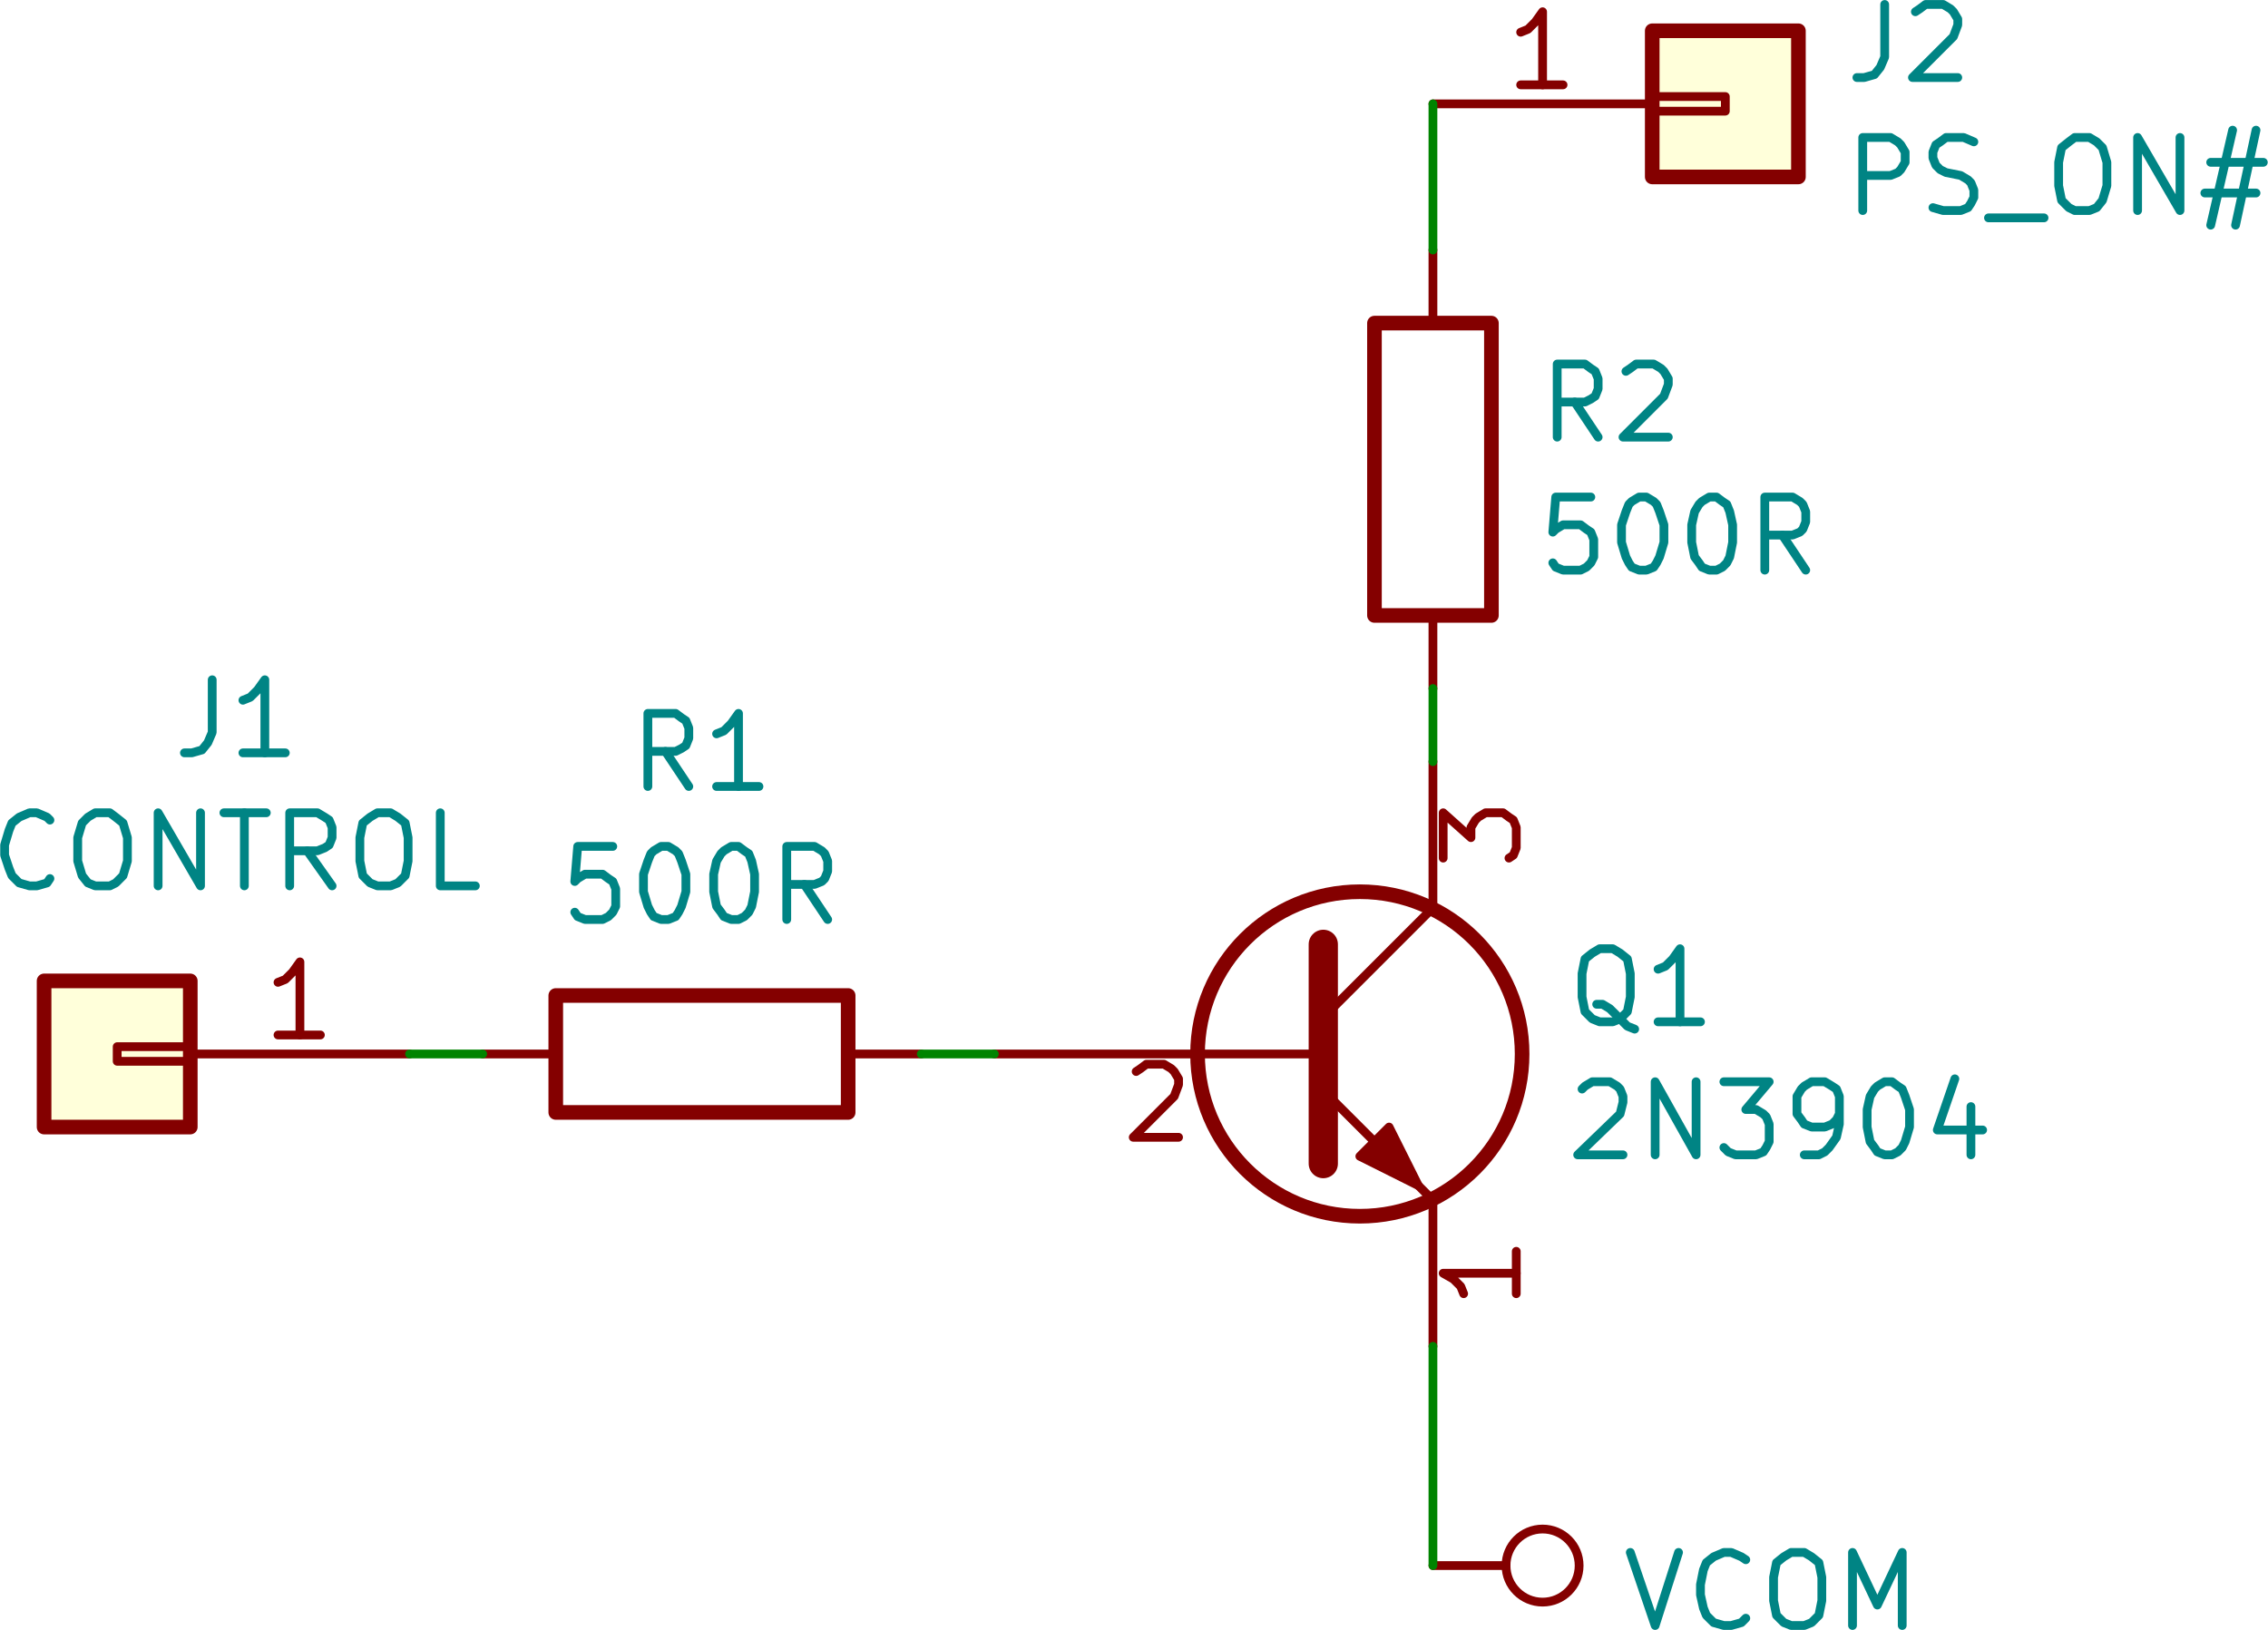
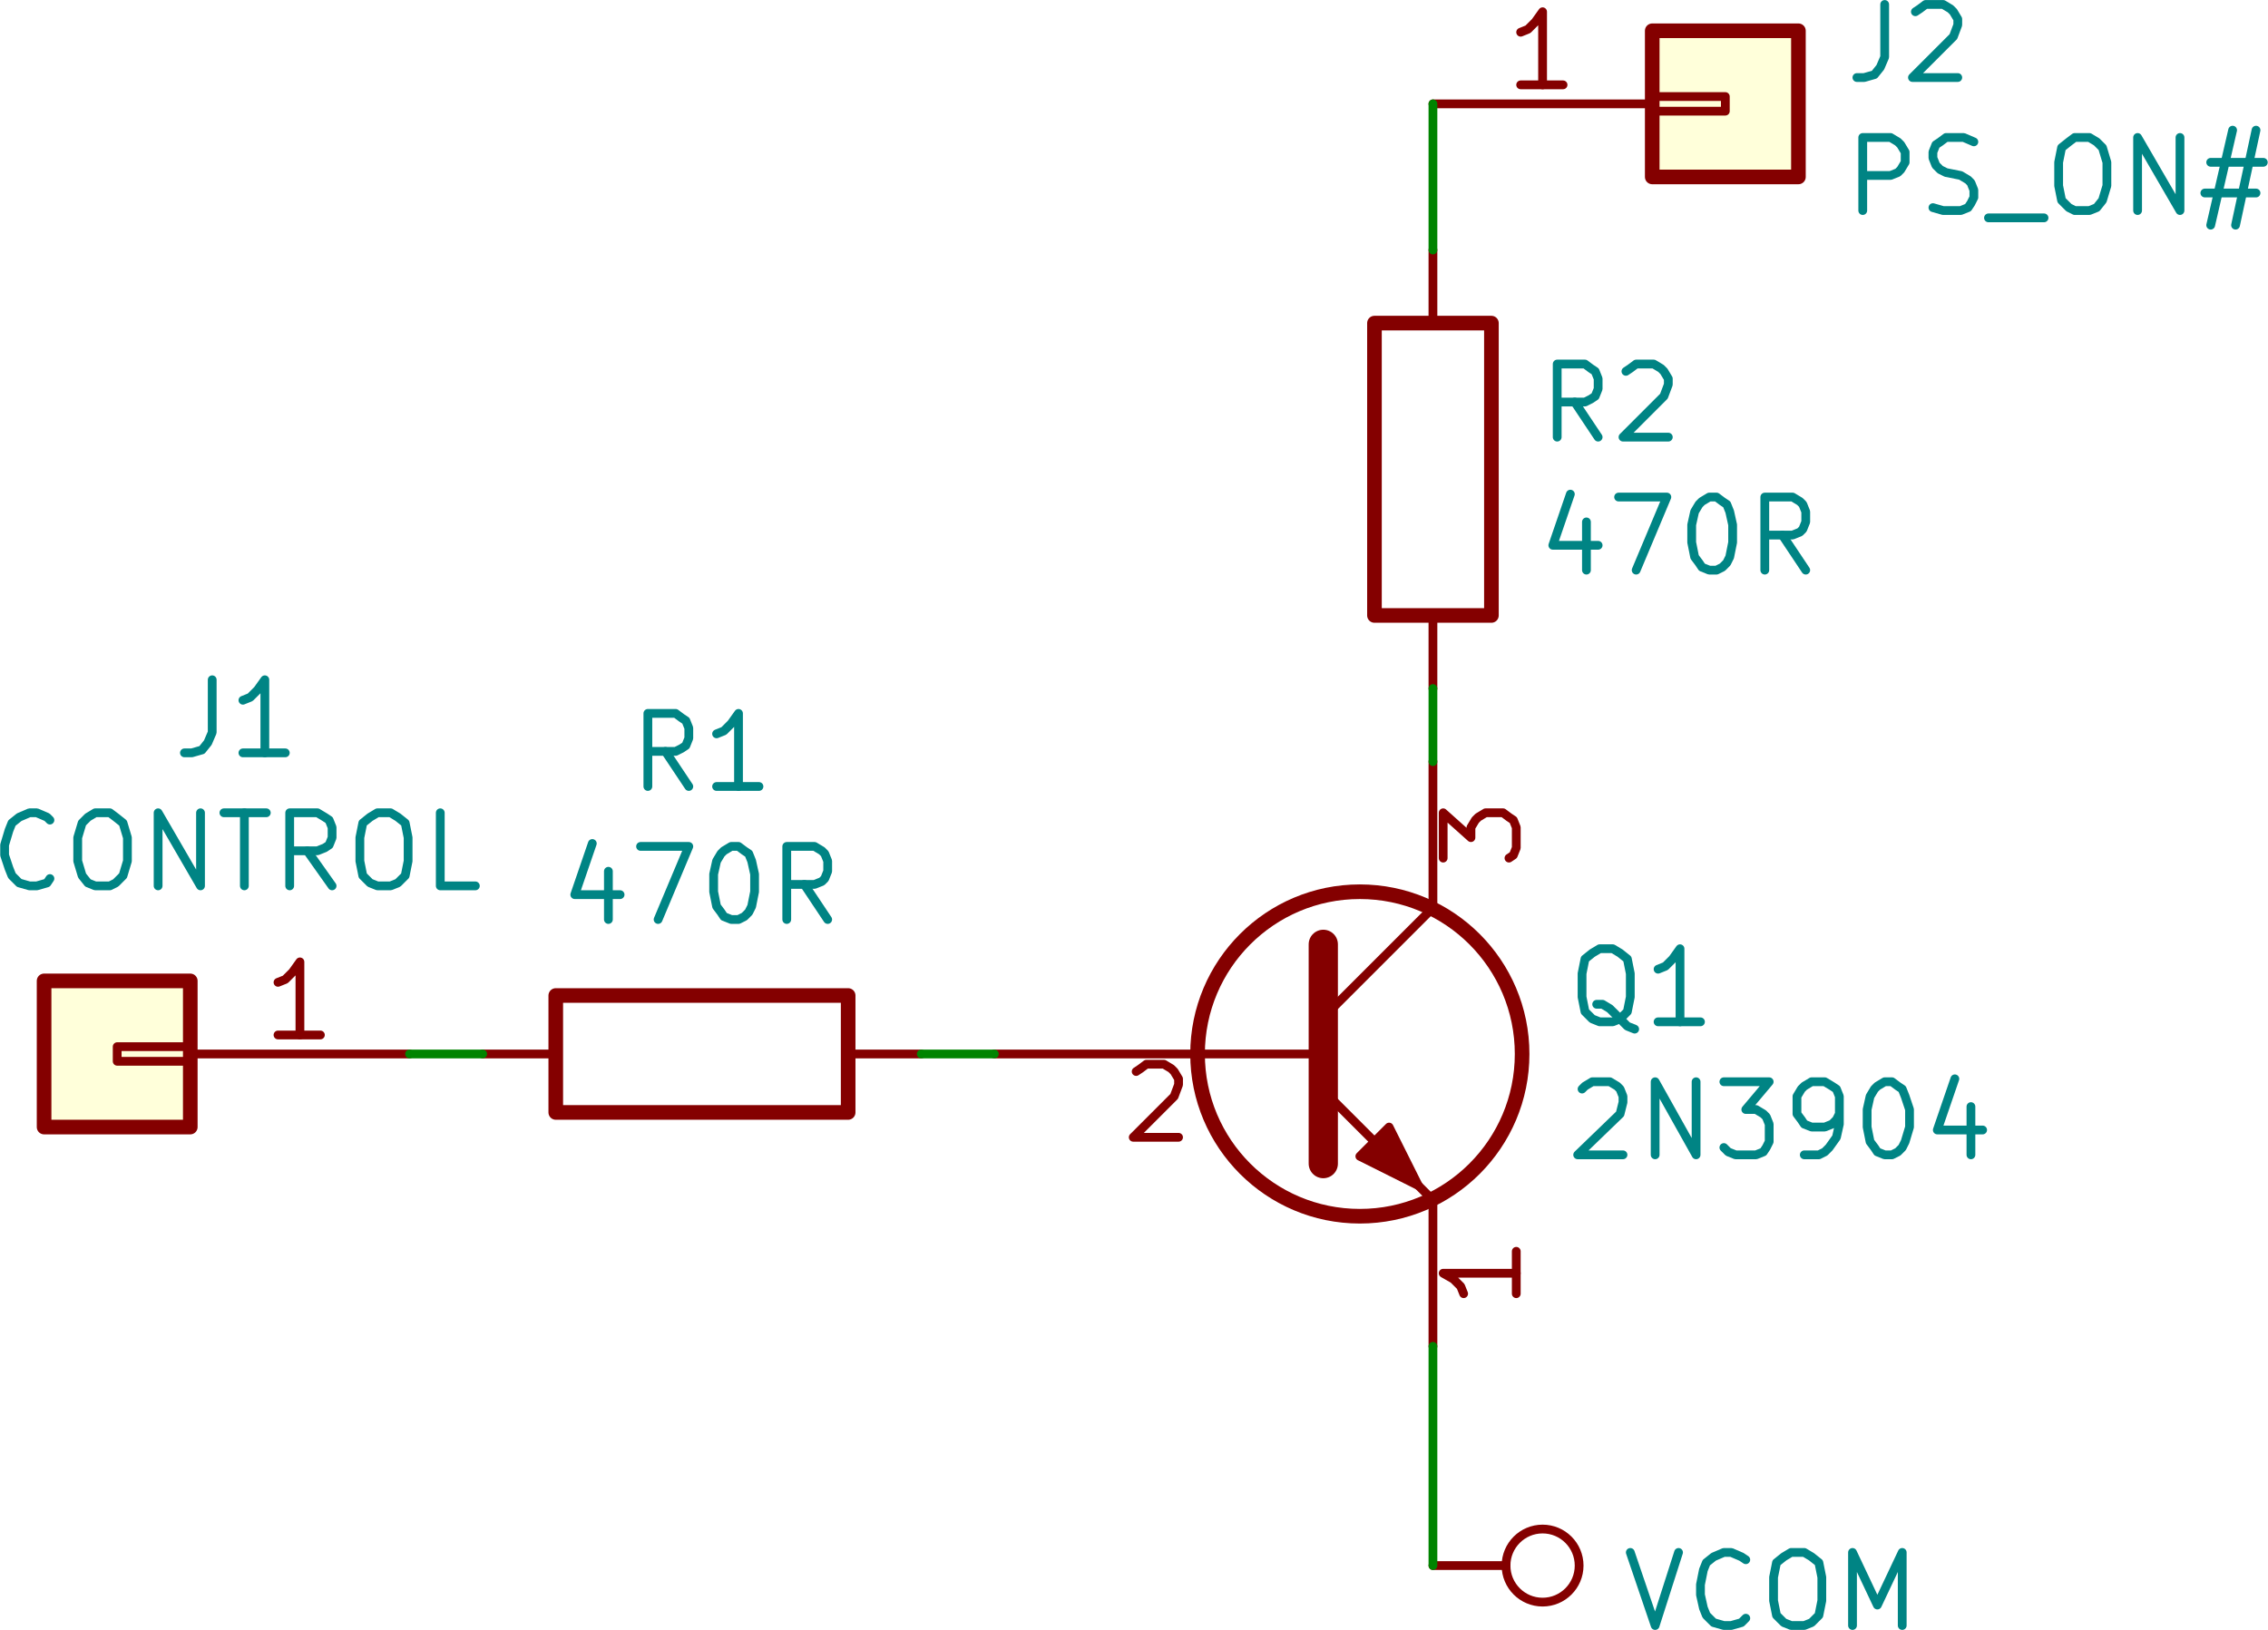
- <svg xmlns="http://www.w3.org/2000/svg" version="1.1" width="3.94cm" height="2.832cm" viewBox="0 0 15510.425 11150.856" id="svg286">
-   <defs id="defs290" />
+ <svg xmlns="http://www.w3.org/2000/svg" version="1.1" width="3.94cm" height="2.832cm" viewBox="0 0 15510.425 11150.856" id="svg290">
+   <defs id="defs294" />
  <g style="fill:#000000;fill-opacity:1;stroke:#000000;stroke-linecap:round;stroke-linejoin:round;stroke-opacity:1" id="g6" transform="translate(-44700,-23789.573)" />
  <g style="fill:#000000;fill-opacity:0;stroke:#000000;stroke-width:0;stroke-linecap:round;stroke-linejoin:round;stroke-opacity:1" id="g70" transform="translate(-44700,-23789.573)">
    <g id="g8" />
    <g style="fill:#840000;fill-opacity:0;stroke:#840000;stroke-width:0;stroke-linecap:round;stroke-linejoin:round;stroke-opacity:1" id="g10" />
    <g style="fill:#840000;fill-opacity:0;stroke:#840000;stroke-width:100;stroke-linecap:round;stroke-linejoin:round;stroke-opacity:1" id="g14">
      <circle cx="54000" cy="31000" r="1110" id="circle12" />
    </g>
    <g style="fill:#840000;fill-opacity:0;stroke:#840000;stroke-width:60;stroke-linecap:round;stroke-linejoin:round;stroke-opacity:1" id="g20">
      <path style="fill:none;fill-opacity:0;stroke:#840000;stroke-width:60;stroke-linecap:round;stroke-linejoin:round;stroke-opacity:1" d="m 53750,30750 750,-750 z" id="path16" />
      <path style="fill:none;fill-opacity:0;stroke:#840000;stroke-width:60;stroke-linecap:round;stroke-linejoin:round;stroke-opacity:1" d="m 53750,31250 750,750 v 0 z" id="path18" />
    </g>
    <g style="fill:#840000;fill-opacity:0;stroke:#840000;stroke-width:200;stroke-linecap:round;stroke-linejoin:round;stroke-opacity:1" id="g24">
      <path style="fill:none;fill-opacity:0;stroke:#840000;stroke-width:200;stroke-linecap:round;stroke-linejoin:round;stroke-opacity:1" d="m 53750,30250 v 1500 0 z" id="path22" />
    </g>
    <g style="fill:#840000;fill-opacity:1;stroke:#840000;stroke-width:60;stroke-linecap:round;stroke-linejoin:round;stroke-opacity:1" id="g28">
      <path style="fill:#840000;fill-opacity:1;fill-rule:evenodd;stroke:#840000;stroke-width:60;stroke-linecap:round;stroke-linejoin:round;stroke-opacity:1" d="m 54000,31700 200,-200 200,400 z" id="path26" />
    </g>
    <g style="fill:#840000;fill-opacity:0;stroke:#840000;stroke-width:60;stroke-linecap:round;stroke-linejoin:round;stroke-opacity:1" id="g44">
      <path d="m 54500,32000 v 1000" id="path30" />
      <path d="m 55070,32350 v 290" id="path32" />
      <path d="m 55070,32500 h -500 l 70,40 50,50 20,50" id="path34" />
      <path d="M 53750,31000 H 51500" id="path36" />
      <path d="m 52470,31120 30,-20 40,-30 h 120 l 50,30 20,20 30,50 v 40 l -30,80 -280,280 h 310" id="path38" />
      <path d="M 54500,30000 V 29000" id="path40" />
      <path d="m 54570,29660 v -310 l 190,170 v -70 l 30,-50 20,-20 50,-30 h 120 l 40,30 30,20 20,50 v 140 l -20,50 -30,20" id="path42" />
    </g>
    <g style="fill:#008484;fill-opacity:0;stroke:#008484;stroke-width:60;stroke-linecap:round;stroke-linejoin:round;stroke-opacity:1" id="g68">
      <path d="m 55880,30830 -50,-20 -50,-50 -70,-70 -50,-30 h -40" id="path46" />
      <path d="m 55640,30780 -50,-20 -50,-50 -20,-100 v -160 l 20,-100 50,-40 50,-30 h 90 l 50,30 50,40 20,100 v 160 l -20,100 -50,50 -50,20 h -90" id="path48" />
      <path d="m 56330,30780 h -290" id="path50" />
      <path d="m 56190,30780 v -500 l -50,70 -50,50 -50,20" id="path52" />
      <path d="m 55520,31240 20,-20 50,-30 h 120 l 50,30 20,20 20,50 v 40 l -20,80 -290,280 h 310" id="path54" />
      <path d="m 56020,31690 v -500 l 280,500 v -500" id="path56" />
      <path d="m 56490,31190 h 310 l -160,190 h 70 l 50,30 20,20 20,50 v 120 l -20,40 -20,30 -50,20 h -140 l -50,-20 -30,-30" id="path58" />
      <path d="m 57040,31690 h 100 l 40,-20 30,-30 50,-70 20,-90 v -190 l -20,-50 -30,-20 -50,-30 h -90 l -50,30 -20,20 -30,50 v 120 l 30,40 20,30 50,20 h 90 l 50,-20 30,-30 20,-40" id="path60" />
      <path d="m 57590,31190 h 50 l 40,30 30,20 20,50 30,90 v 120 l -30,100 -20,40 -30,30 -40,20 h -50 l -50,-20 -20,-30 -30,-40 -20,-100 v -120 l 20,-90 30,-50 20,-20 50,-30" id="path62" />
      <path d="m 58180,31360 v 330" id="path64" />
      <path d="m 58070,31170 -120,350 h 310" id="path66" />
    </g>
  </g>
-   <g style="fill:#008484;fill-opacity:0;stroke:#008484;stroke-width:0;stroke-linecap:round;stroke-linejoin:round;stroke-opacity:1" id="g106" transform="translate(-44700,-23789.573)">
+   <g style="fill:#008484;fill-opacity:0;stroke:#008484;stroke-width:0;stroke-linecap:round;stroke-linejoin:round;stroke-opacity:1" id="g108" transform="translate(-44700,-23789.573)">
    <g id="g72" />
    <g style="fill:#840000;fill-opacity:0;stroke:#840000;stroke-width:0;stroke-linecap:round;stroke-linejoin:round;stroke-opacity:1" id="g74" />
    <g style="fill:#840000;fill-opacity:0;stroke:#840000;stroke-width:100;stroke-linecap:round;stroke-linejoin:round;stroke-opacity:1" id="g78">
      <rect x="48500" y="30600" width="2000" height="800" rx="0" id="rect76" />
    </g>
    <g style="fill:#840000;fill-opacity:0;stroke:#840000;stroke-width:60;stroke-linecap:round;stroke-linejoin:round;stroke-opacity:1" id="g84">
      <path d="m 50500,31000 h 500" id="path80" />
      <path d="m 48500,31000 h -500" id="path82" />
    </g>
-     <g style="fill:#008484;fill-opacity:0;stroke:#008484;stroke-width:60;stroke-linecap:round;stroke-linejoin:round;stroke-opacity:1" id="g104">
+     <g style="fill:#008484;fill-opacity:0;stroke:#008484;stroke-width:60;stroke-linecap:round;stroke-linejoin:round;stroke-opacity:1" id="g106">
      <path d="m 49410,29170 -160,-240" id="path86" />
      <path d="m 49130,29170 v -500 h 190 l 40,30 30,20 20,50 v 70 l -20,50 -30,20 -40,20 h -190" id="path88" />
      <path d="m 49890,29170 h -290" id="path90" />
      <path d="m 49750,29170 v -500 l -50,70 -50,50 -50,20" id="path92" />
-       <path d="m 48890,29580 h -240 l -20,240 20,-20 50,-30 h 120 l 40,30 30,20 20,50 v 120 l -20,40 -30,30 -40,20 h -120 l -50,-20 -20,-30" id="path94" />
-       <path d="m 49220,29580 h 50 l 50,30 20,20 20,50 30,90 v 120 l -30,100 -20,40 -20,30 -50,20 h -50 l -50,-20 -20,-30 -20,-40 -30,-100 v -120 l 30,-90 20,-50 20,-20 50,-30" id="path96" />
-       <path d="m 49700,29580 h 50 l 40,30 30,20 20,50 20,90 v 120 l -20,100 -20,40 -30,30 -40,20 h -50 l -50,-20 -20,-30 -30,-40 -20,-100 v -120 l 20,-90 30,-50 20,-20 50,-30" id="path98" />
-       <path d="m 50360,30080 -160,-240" id="path100" />
-       <path d="m 50080,30080 v -500 h 190 l 50,30 20,20 20,50 v 70 l -20,50 -20,20 -50,20 h -190" id="path102" />
+       <path d="m 48860,29750 v 330" id="path94" />
+       <path d="m 48750,29560 -120,350 h 310" id="path96" />
+       <path d="m 49080,29580 h 330 l -210,500" id="path98" />
+       <path d="m 49700,29580 h 50 l 40,30 30,20 20,50 20,90 v 120 l -20,100 -20,40 -30,30 -40,20 h -50 l -50,-20 -20,-30 -30,-40 -20,-100 v -120 l 20,-90 30,-50 20,-20 50,-30" id="path100" />
+       <path d="m 50360,30080 -160,-240" id="path102" />
+       <path d="m 50080,30080 v -500 h 190 l 50,30 20,20 20,50 v 70 l -20,50 -20,20 -50,20 h -190" id="path104" />
    </g>
  </g>
-   <g style="fill:#008484;fill-opacity:0;stroke:#008484;stroke-width:0;stroke-linecap:round;stroke-linejoin:round;stroke-opacity:1" id="g140" transform="translate(-44700,-23789.573)">
-     <g id="g108" />
-     <g style="fill:#840000;fill-opacity:0;stroke:#840000;stroke-width:0;stroke-linecap:round;stroke-linejoin:round;stroke-opacity:1" id="g110" />
-     <g style="fill:#840000;fill-opacity:0;stroke:#840000;stroke-width:100;stroke-linecap:round;stroke-linejoin:round;stroke-opacity:1" id="g114">
-       <rect x="54100" y="26000" width="800" height="2000" rx="0" id="rect112" />
+   <g style="fill:#008484;fill-opacity:0;stroke:#008484;stroke-width:0;stroke-linecap:round;stroke-linejoin:round;stroke-opacity:1" id="g144" transform="translate(-44700,-23789.573)">
+     <g id="g110" />
+     <g style="fill:#840000;fill-opacity:0;stroke:#840000;stroke-width:0;stroke-linecap:round;stroke-linejoin:round;stroke-opacity:1" id="g112" />
+     <g style="fill:#840000;fill-opacity:0;stroke:#840000;stroke-width:100;stroke-linecap:round;stroke-linejoin:round;stroke-opacity:1" id="g116">
+       <rect x="54100" y="26000" width="800" height="2000" rx="0" id="rect114" />
    </g>
-     <g style="fill:#840000;fill-opacity:0;stroke:#840000;stroke-width:60;stroke-linecap:round;stroke-linejoin:round;stroke-opacity:1" id="g120">
-       <path d="m 54500,26000 v -500" id="path116" />
-       <path d="m 54500,28000 v 500" id="path118" />
+     <g style="fill:#840000;fill-opacity:0;stroke:#840000;stroke-width:60;stroke-linecap:round;stroke-linejoin:round;stroke-opacity:1" id="g122">
+       <path d="m 54500,26000 v -500" id="path118" />
+       <path d="m 54500,28000 v 500" id="path120" />
    </g>
-     <g style="fill:#008484;fill-opacity:0;stroke:#008484;stroke-width:60;stroke-linecap:round;stroke-linejoin:round;stroke-opacity:1" id="g138">
-       <path d="m 55630,26780 -160,-240" id="path122" />
-       <path d="m 55350,26780 v -500 h 190 l 40,30 30,20 20,50 v 70 l -20,50 -30,20 -40,20 h -190" id="path124" />
-       <path d="m 55820,26330 30,-20 40,-30 h 120 l 50,30 20,20 30,50 v 40 l -30,80 -280,280 h 310" id="path126" />
-       <path d="m 55580,27190 h -240 l -20,240 20,-20 50,-30 h 120 l 40,30 30,20 20,50 v 120 l -20,40 -30,30 -40,20 h -120 l -50,-20 -20,-30" id="path128" />
-       <path d="m 55910,27190 h 50 l 50,30 20,20 20,50 30,90 v 120 l -30,100 -20,40 -20,30 -50,20 h -50 l -50,-20 -20,-30 -20,-40 -30,-100 v -120 l 30,-90 20,-50 20,-20 50,-30" id="path130" />
-       <path d="m 56390,27190 h 50 l 40,30 30,20 20,50 20,90 v 120 l -20,100 -20,40 -30,30 -40,20 h -50 l -50,-20 -20,-30 -30,-40 -20,-100 v -120 l 20,-90 30,-50 20,-20 50,-30" id="path132" />
-       <path d="m 57050,27690 -160,-240" id="path134" />
-       <path d="m 56770,27690 v -500 h 190 l 50,30 20,20 20,50 v 70 l -20,50 -20,20 -50,20 h -190" id="path136" />
+     <g style="fill:#008484;fill-opacity:0;stroke:#008484;stroke-width:60;stroke-linecap:round;stroke-linejoin:round;stroke-opacity:1" id="g142">
+       <path d="m 55630,26780 -160,-240" id="path124" />
+       <path d="m 55350,26780 v -500 h 190 l 40,30 30,20 20,50 v 70 l -20,50 -30,20 -40,20 h -190" id="path126" />
+       <path d="m 55820,26330 30,-20 40,-30 h 120 l 50,30 20,20 30,50 v 40 l -30,80 -280,280 h 310" id="path128" />
+       <path d="m 55550,27360 v 330" id="path130" />
+       <path d="m 55440,27170 -120,350 h 310" id="path132" />
+       <path d="m 55770,27190 h 330 l -210,500" id="path134" />
+       <path d="m 56390,27190 h 50 l 40,30 30,20 20,50 20,90 v 120 l -20,100 -20,40 -30,30 -40,20 h -50 l -50,-20 -20,-30 -30,-40 -20,-100 v -120 l 20,-90 30,-50 20,-20 50,-30" id="path136" />
+       <path d="m 57050,27690 -160,-240" id="path138" />
+       <path d="m 56770,27690 v -500 h 190 l 50,30 20,20 20,50 v 70 l -20,50 -20,20 -50,20 h -190" id="path140" />
    </g>
  </g>
-   <g style="fill:#008400;fill-opacity:0;stroke:#008400;stroke-width:60;stroke-linecap:round;stroke-linejoin:round;stroke-opacity:1" id="g146" transform="translate(-44700,-23789.573)">
-     <path d="m 51000,31000 h 500" id="path142" />
-     <path d="m 54500,28500 v 500" id="path144" />
+   <g style="fill:#008400;fill-opacity:0;stroke:#008400;stroke-width:60;stroke-linecap:round;stroke-linejoin:round;stroke-opacity:1" id="g150" transform="translate(-44700,-23789.573)">
+     <path d="m 51000,31000 h 500" id="path146" />
+     <path d="m 54500,28500 v 500" id="path148" />
  </g>
-   <g style="fill:#008400;fill-opacity:0;stroke:#008400;stroke-width:0;stroke-linecap:round;stroke-linejoin:round;stroke-opacity:1" id="g168" transform="translate(-44700,-23789.573)">
-     <g id="g148" />
-     <g style="fill:#840000;fill-opacity:0;stroke:#840000;stroke-width:0;stroke-linecap:round;stroke-linejoin:round;stroke-opacity:1" id="g150" />
-     <g style="fill:#840000;fill-opacity:0;stroke:#840000;stroke-width:60;stroke-linecap:round;stroke-linejoin:round;stroke-opacity:1" id="g156">
-       <circle cx="55250" cy="34500" r="250" id="circle152" />
-       <path style="fill:none;fill-opacity:0;stroke:#840000;stroke-width:60;stroke-linecap:round;stroke-linejoin:round;stroke-opacity:1" d="m 54500,34500 h 500 z" id="path154" />
+   <g style="fill:#008400;fill-opacity:0;stroke:#008400;stroke-width:0;stroke-linecap:round;stroke-linejoin:round;stroke-opacity:1" id="g172" transform="translate(-44700,-23789.573)">
+     <g id="g152" />
+     <g style="fill:#840000;fill-opacity:0;stroke:#840000;stroke-width:0;stroke-linecap:round;stroke-linejoin:round;stroke-opacity:1" id="g154" />
+     <g style="fill:#840000;fill-opacity:0;stroke:#840000;stroke-width:60;stroke-linecap:round;stroke-linejoin:round;stroke-opacity:1" id="g160">
+       <circle cx="55250" cy="34500" r="250" id="circle156" />
+       <path style="fill:none;fill-opacity:0;stroke:#840000;stroke-width:60;stroke-linecap:round;stroke-linejoin:round;stroke-opacity:1" d="m 54500,34500 h 500 z" id="path158" />
    </g>
-     <g style="fill:#008484;fill-opacity:0;stroke:#008484;stroke-width:60;stroke-linecap:round;stroke-linejoin:round;stroke-opacity:1" id="g166">
-       <path d="m 55850,34410 170,500 160,-500" id="path158" />
-       <path d="m 56640,34860 -30,30 -70,20 h -50 l -70,-20 -50,-50 -20,-50 -20,-90 v -70 l 20,-100 20,-50 50,-40 70,-30 h 50 l 70,30 30,20" id="path160" />
-       <path d="m 56950,34410 h 90 l 50,30 50,40 20,100 v 160 l -20,100 -50,50 -50,20 h -90 l -50,-20 -50,-50 -20,-100 v -160 l 20,-100 50,-40 50,-30" id="path162" />
-       <path d="m 57370,34910 v -500 l 170,360 170,-360 v 500" id="path164" />
+     <g style="fill:#008484;fill-opacity:0;stroke:#008484;stroke-width:60;stroke-linecap:round;stroke-linejoin:round;stroke-opacity:1" id="g170">
+       <path d="m 55850,34410 170,500 160,-500" id="path162" />
+       <path d="m 56640,34860 -30,30 -70,20 h -50 l -70,-20 -50,-50 -20,-50 -20,-90 v -70 l 20,-100 20,-50 50,-40 70,-30 h 50 l 70,30 30,20" id="path164" />
+       <path d="m 56950,34410 h 90 l 50,30 50,40 20,100 v 160 l -20,100 -50,50 -50,20 h -90 l -50,-20 -50,-50 -20,-100 v -160 l 20,-100 50,-40 50,-30" id="path166" />
+       <path d="m 57370,34910 v -500 l 170,360 170,-360 v 500" id="path168" />
    </g>
  </g>
-   <g style="fill:#008400;fill-opacity:0;stroke:#008400;stroke-width:60;stroke-linecap:round;stroke-linejoin:round;stroke-opacity:1" id="g172" transform="translate(-44700,-23789.573)">
-     <path d="m 54500,33000 v 1500" id="path170" />
+   <g style="fill:#008400;fill-opacity:0;stroke:#008400;stroke-width:60;stroke-linecap:round;stroke-linejoin:round;stroke-opacity:1" id="g176" transform="translate(-44700,-23789.573)">
+     <path d="m 54500,33000 v 1500" id="path174" />
  </g>
-   <g style="fill:#008400;fill-opacity:0;stroke:#008400;stroke-width:0;stroke-linecap:round;stroke-linejoin:round;stroke-opacity:1" id="g224" transform="translate(-44700,-23789.573)">
-     <g id="g174" />
-     <g style="fill:#840000;fill-opacity:0;stroke:#840000;stroke-width:0;stroke-linecap:round;stroke-linejoin:round;stroke-opacity:1" id="g176" />
-     <g style="fill:#ffffc2;fill-opacity:0;stroke:#ffffc2;stroke-width:0;stroke-linecap:round;stroke-linejoin:round;stroke-opacity:1" id="g178" />
-     <g style="fill:#ffffc2;fill-opacity:0.6;stroke:#ffffc2;stroke-width:0;stroke-linecap:round;stroke-linejoin:round;stroke-opacity:1" id="g182">
-       <rect x="56000" y="24000" width="1000" height="1000" rx="0" id="rect180" />
+   <g style="fill:#008400;fill-opacity:0;stroke:#008400;stroke-width:0;stroke-linecap:round;stroke-linejoin:round;stroke-opacity:1" id="g228" transform="translate(-44700,-23789.573)">
+     <g id="g178" />
+     <g style="fill:#840000;fill-opacity:0;stroke:#840000;stroke-width:0;stroke-linecap:round;stroke-linejoin:round;stroke-opacity:1" id="g180" />
+     <g style="fill:#ffffc2;fill-opacity:0;stroke:#ffffc2;stroke-width:0;stroke-linecap:round;stroke-linejoin:round;stroke-opacity:1" id="g182" />
+     <g style="fill:#ffffc2;fill-opacity:0.6;stroke:#ffffc2;stroke-width:0;stroke-linecap:round;stroke-linejoin:round;stroke-opacity:1" id="g186">
+       <rect x="56000" y="24000" width="1000" height="1000" rx="0" id="rect184" />
    </g>
-     <g style="fill:#840000;fill-opacity:0.6;stroke:#840000;stroke-width:0;stroke-linecap:round;stroke-linejoin:round;stroke-opacity:1" id="g184" />
-     <g style="fill:#840000;fill-opacity:0;stroke:#840000;stroke-width:100;stroke-linecap:round;stroke-linejoin:round;stroke-opacity:1" id="g188">
-       <rect x="56000" y="24000" width="1000" height="1000" rx="0" id="rect186" />
+     <g style="fill:#840000;fill-opacity:0.6;stroke:#840000;stroke-width:0;stroke-linecap:round;stroke-linejoin:round;stroke-opacity:1" id="g188" />
+     <g style="fill:#840000;fill-opacity:0;stroke:#840000;stroke-width:100;stroke-linecap:round;stroke-linejoin:round;stroke-opacity:1" id="g192">
+       <rect x="56000" y="24000" width="1000" height="1000" rx="0" id="rect190" />
    </g>
-     <g style="fill:#840000;fill-opacity:0;stroke:#840000;stroke-width:60;stroke-linecap:round;stroke-linejoin:round;stroke-opacity:1" id="g198">
-       <rect x="56000" y="24450" width="500" height="100" rx="0" id="rect190" />
-       <path d="M 56000,24500 H 54500" id="path192" />
-       <path d="m 55390,24370 h -290" id="path194" />
-       <path d="m 55250,24370 v -500 l -50,70 -50,50 -50,20" id="path196" />
+     <g style="fill:#840000;fill-opacity:0;stroke:#840000;stroke-width:60;stroke-linecap:round;stroke-linejoin:round;stroke-opacity:1" id="g202">
+       <rect x="56000" y="24450" width="500" height="100" rx="0" id="rect194" />
+       <path d="M 56000,24500 H 54500" id="path196" />
+       <path d="m 55390,24370 h -290" id="path198" />
+       <path d="m 55250,24370 v -500 l -50,70 -50,50 -50,20" id="path200" />
    </g>
-     <g style="fill:#008484;fill-opacity:0;stroke:#008484;stroke-width:60;stroke-linecap:round;stroke-linejoin:round;stroke-opacity:1" id="g222">
-       <path d="m 57590,23820 v 360 l -30,70 -40,50 -70,20 h -50" id="path200" />
-       <path d="m 57800,23870 30,-20 40,-30 h 120 l 50,30 20,20 30,50 v 40 l -30,80 -280,280 h 310" id="path202" />
-       <path d="m 57440,25230 v -500 h 190 l 50,30 20,20 30,50 v 70 l -30,50 -20,20 -50,20 h -190" id="path204" />
-       <path d="m 57920,25210 70,20 h 120 l 50,-20 20,-30 20,-40 v -50 l -20,-50 -20,-20 -50,-30 -100,-20 -40,-20 -30,-30 -20,-50 v -40 l 20,-50 30,-20 40,-30 h 120 l 70,30" id="path206" />
-       <path d="m 58300,25280 h 380" id="path208" />
-       <path d="m 58890,24730 h 100 l 50,30 40,40 30,100 v 160 l -30,100 -40,50 -50,20 h -100 l -40,-20 -50,-50 -20,-100 v -160 l 20,-100 50,-40 40,-30" id="path210" />
-       <path d="m 59320,25230 v -500 l 290,500 v -500" id="path212" />
-       <path d="m 59820,24900 h 360" id="path214" />
-       <path d="m 59970,24680 -150,650" id="path216" />
-       <path d="m 60130,25110 h -350" id="path218" />
-       <path d="m 59990,25330 140,-650" id="path220" />
+     <g style="fill:#008484;fill-opacity:0;stroke:#008484;stroke-width:60;stroke-linecap:round;stroke-linejoin:round;stroke-opacity:1" id="g226">
+       <path d="m 57590,23820 v 360 l -30,70 -40,50 -70,20 h -50" id="path204" />
+       <path d="m 57800,23870 30,-20 40,-30 h 120 l 50,30 20,20 30,50 v 40 l -30,80 -280,280 h 310" id="path206" />
+       <path d="m 57440,25230 v -500 h 190 l 50,30 20,20 30,50 v 70 l -30,50 -20,20 -50,20 h -190" id="path208" />
+       <path d="m 57920,25210 70,20 h 120 l 50,-20 20,-30 20,-40 v -50 l -20,-50 -20,-20 -50,-30 -100,-20 -40,-20 -30,-30 -20,-50 v -40 l 20,-50 30,-20 40,-30 h 120 l 70,30" id="path210" />
+       <path d="m 58300,25280 h 380" id="path212" />
+       <path d="m 58890,24730 h 100 l 50,30 40,40 30,100 v 160 l -30,100 -40,50 -50,20 h -100 l -40,-20 -50,-50 -20,-100 v -160 l 20,-100 50,-40 40,-30" id="path214" />
+       <path d="m 59320,25230 v -500 l 290,500 v -500" id="path216" />
+       <path d="m 59820,24900 h 360" id="path218" />
+       <path d="m 59970,24680 -150,650" id="path220" />
+       <path d="m 60130,25110 h -350" id="path222" />
+       <path d="m 59990,25330 140,-650" id="path224" />
    </g>
  </g>
-   <g style="fill:#008484;fill-opacity:0;stroke:#008484;stroke-width:0;stroke-linecap:round;stroke-linejoin:round;stroke-opacity:1" id="g278" transform="translate(-44700,-23789.573)">
-     <g id="g226" />
-     <g style="fill:#840000;fill-opacity:0;stroke:#840000;stroke-width:0;stroke-linecap:round;stroke-linejoin:round;stroke-opacity:1" id="g228" />
-     <g style="fill:#ffffc2;fill-opacity:0;stroke:#ffffc2;stroke-width:0;stroke-linecap:round;stroke-linejoin:round;stroke-opacity:1" id="g230" />
-     <g style="fill:#ffffc2;fill-opacity:0.6;stroke:#ffffc2;stroke-width:0;stroke-linecap:round;stroke-linejoin:round;stroke-opacity:1" id="g234">
-       <rect x="45000" y="30500" width="1000" height="1000" rx="0" id="rect232" />
+   <g style="fill:#008484;fill-opacity:0;stroke:#008484;stroke-width:0;stroke-linecap:round;stroke-linejoin:round;stroke-opacity:1" id="g282" transform="translate(-44700,-23789.573)">
+     <g id="g230" />
+     <g style="fill:#840000;fill-opacity:0;stroke:#840000;stroke-width:0;stroke-linecap:round;stroke-linejoin:round;stroke-opacity:1" id="g232" />
+     <g style="fill:#ffffc2;fill-opacity:0;stroke:#ffffc2;stroke-width:0;stroke-linecap:round;stroke-linejoin:round;stroke-opacity:1" id="g234" />
+     <g style="fill:#ffffc2;fill-opacity:0.6;stroke:#ffffc2;stroke-width:0;stroke-linecap:round;stroke-linejoin:round;stroke-opacity:1" id="g238">
+       <rect x="45000" y="30500" width="1000" height="1000" rx="0" id="rect236" />
    </g>
-     <g style="fill:#840000;fill-opacity:0.6;stroke:#840000;stroke-width:0;stroke-linecap:round;stroke-linejoin:round;stroke-opacity:1" id="g236" />
-     <g style="fill:#840000;fill-opacity:0;stroke:#840000;stroke-width:100;stroke-linecap:round;stroke-linejoin:round;stroke-opacity:1" id="g240">
-       <rect x="45000" y="30500" width="1000" height="1000" rx="0" id="rect238" />
+     <g style="fill:#840000;fill-opacity:0.6;stroke:#840000;stroke-width:0;stroke-linecap:round;stroke-linejoin:round;stroke-opacity:1" id="g240" />
+     <g style="fill:#840000;fill-opacity:0;stroke:#840000;stroke-width:100;stroke-linecap:round;stroke-linejoin:round;stroke-opacity:1" id="g244">
+       <rect x="45000" y="30500" width="1000" height="1000" rx="0" id="rect242" />
    </g>
-     <g style="fill:#840000;fill-opacity:0;stroke:#840000;stroke-width:60;stroke-linecap:round;stroke-linejoin:round;stroke-opacity:1" id="g250">
-       <rect x="45500" y="30950" width="500" height="100" rx="0" id="rect242" />
-       <path d="m 46000,31000 h 1500" id="path244" />
-       <path d="m 46890,30870 h -290" id="path246" />
-       <path d="m 46750,30870 v -500 l -50,70 -50,50 -50,20" id="path248" />
+     <g style="fill:#840000;fill-opacity:0;stroke:#840000;stroke-width:60;stroke-linecap:round;stroke-linejoin:round;stroke-opacity:1" id="g254">
+       <rect x="45500" y="30950" width="500" height="100" rx="0" id="rect246" />
+       <path d="m 46000,31000 h 1500" id="path248" />
+       <path d="m 46890,30870 h -290" id="path250" />
+       <path d="m 46750,30870 v -500 l -50,70 -50,50 -50,20" id="path252" />
    </g>
-     <g style="fill:#008484;fill-opacity:0;stroke:#008484;stroke-width:60;stroke-linecap:round;stroke-linejoin:round;stroke-opacity:1" id="g276">
-       <path d="m 46150,28440 v 360 l -30,70 -40,50 -70,20 h -50" id="path252" />
-       <path d="m 46650,28940 h -290" id="path254" />
-       <path d="m 46510,28940 v -500 l -50,70 -50,50 -50,20" id="path256" />
-       <path d="m 45040,29800 -20,30 -70,20 h -50 l -70,-20 -50,-50 -20,-50 -30,-90 v -70 l 30,-100 20,-50 50,-40 70,-30 h 50 l 70,30 20,20" id="path258" />
-       <path d="m 45350,29350 h 100 l 40,30 50,40 30,100 v 160 l -30,100 -50,50 -40,20 h -100 l -50,-20 -40,-50 -30,-100 v -160 l 30,-100 40,-40 50,-30" id="path260" />
-       <path d="m 45780,29850 v -500 l 290,500 v -500" id="path262" />
-       <path d="m 46230,29350 h 290" id="path264" />
-       <path d="m 46370,29850 v -500" id="path266" />
-       <path d="m 46970,29850 -170,-240" id="path268" />
-       <path d="m 46680,29850 v -500 h 190 l 50,30 30,20 20,50 v 70 l -20,50 -30,20 -50,20 h -190" id="path270" />
-       <path d="m 47280,29350 h 90 l 50,30 50,40 20,100 v 160 l -20,100 -50,50 -50,20 h -90 l -50,-20 -50,-50 -20,-100 v -160 l 20,-100 50,-40 50,-30" id="path272" />
-       <path d="m 47950,29850 h -240 v -500" id="path274" />
+     <g style="fill:#008484;fill-opacity:0;stroke:#008484;stroke-width:60;stroke-linecap:round;stroke-linejoin:round;stroke-opacity:1" id="g280">
+       <path d="m 46150,28440 v 360 l -30,70 -40,50 -70,20 h -50" id="path256" />
+       <path d="m 46650,28940 h -290" id="path258" />
+       <path d="m 46510,28940 v -500 l -50,70 -50,50 -50,20" id="path260" />
+       <path d="m 45040,29800 -20,30 -70,20 h -50 l -70,-20 -50,-50 -20,-50 -30,-90 v -70 l 30,-100 20,-50 50,-40 70,-30 h 50 l 70,30 20,20" id="path262" />
+       <path d="m 45350,29350 h 100 l 40,30 50,40 30,100 v 160 l -30,100 -50,50 -40,20 h -100 l -50,-20 -40,-50 -30,-100 v -160 l 30,-100 40,-40 50,-30" id="path264" />
+       <path d="m 45780,29850 v -500 l 290,500 v -500" id="path266" />
+       <path d="m 46230,29350 h 290" id="path268" />
+       <path d="m 46370,29850 v -500" id="path270" />
+       <path d="m 46970,29850 -170,-240" id="path272" />
+       <path d="m 46680,29850 v -500 h 190 l 50,30 30,20 20,50 v 70 l -20,50 -30,20 -50,20 h -190" id="path274" />
+       <path d="m 47280,29350 h 90 l 50,30 50,40 20,100 v 160 l -20,100 -50,50 -50,20 h -90 l -50,-20 -50,-50 -20,-100 v -160 l 20,-100 50,-40 50,-30" id="path276" />
+       <path d="m 47950,29850 h -240 v -500" id="path278" />
    </g>
  </g>
-   <g style="fill:#008400;fill-opacity:0;stroke:#008400;stroke-width:60;stroke-linecap:round;stroke-linejoin:round;stroke-opacity:1" id="g284" transform="translate(-44700,-23789.573)">
-     <path d="m 47500,31000 h 500" id="path280" />
-     <path d="m 54500,24500 v 1000" id="path282" />
+   <g style="fill:#008400;fill-opacity:0;stroke:#008400;stroke-width:60;stroke-linecap:round;stroke-linejoin:round;stroke-opacity:1" id="g288" transform="translate(-44700,-23789.573)">
+     <path d="m 47500,31000 h 500" id="path284" />
+     <path d="m 54500,24500 v 1000" id="path286" />
  </g>
</svg>
